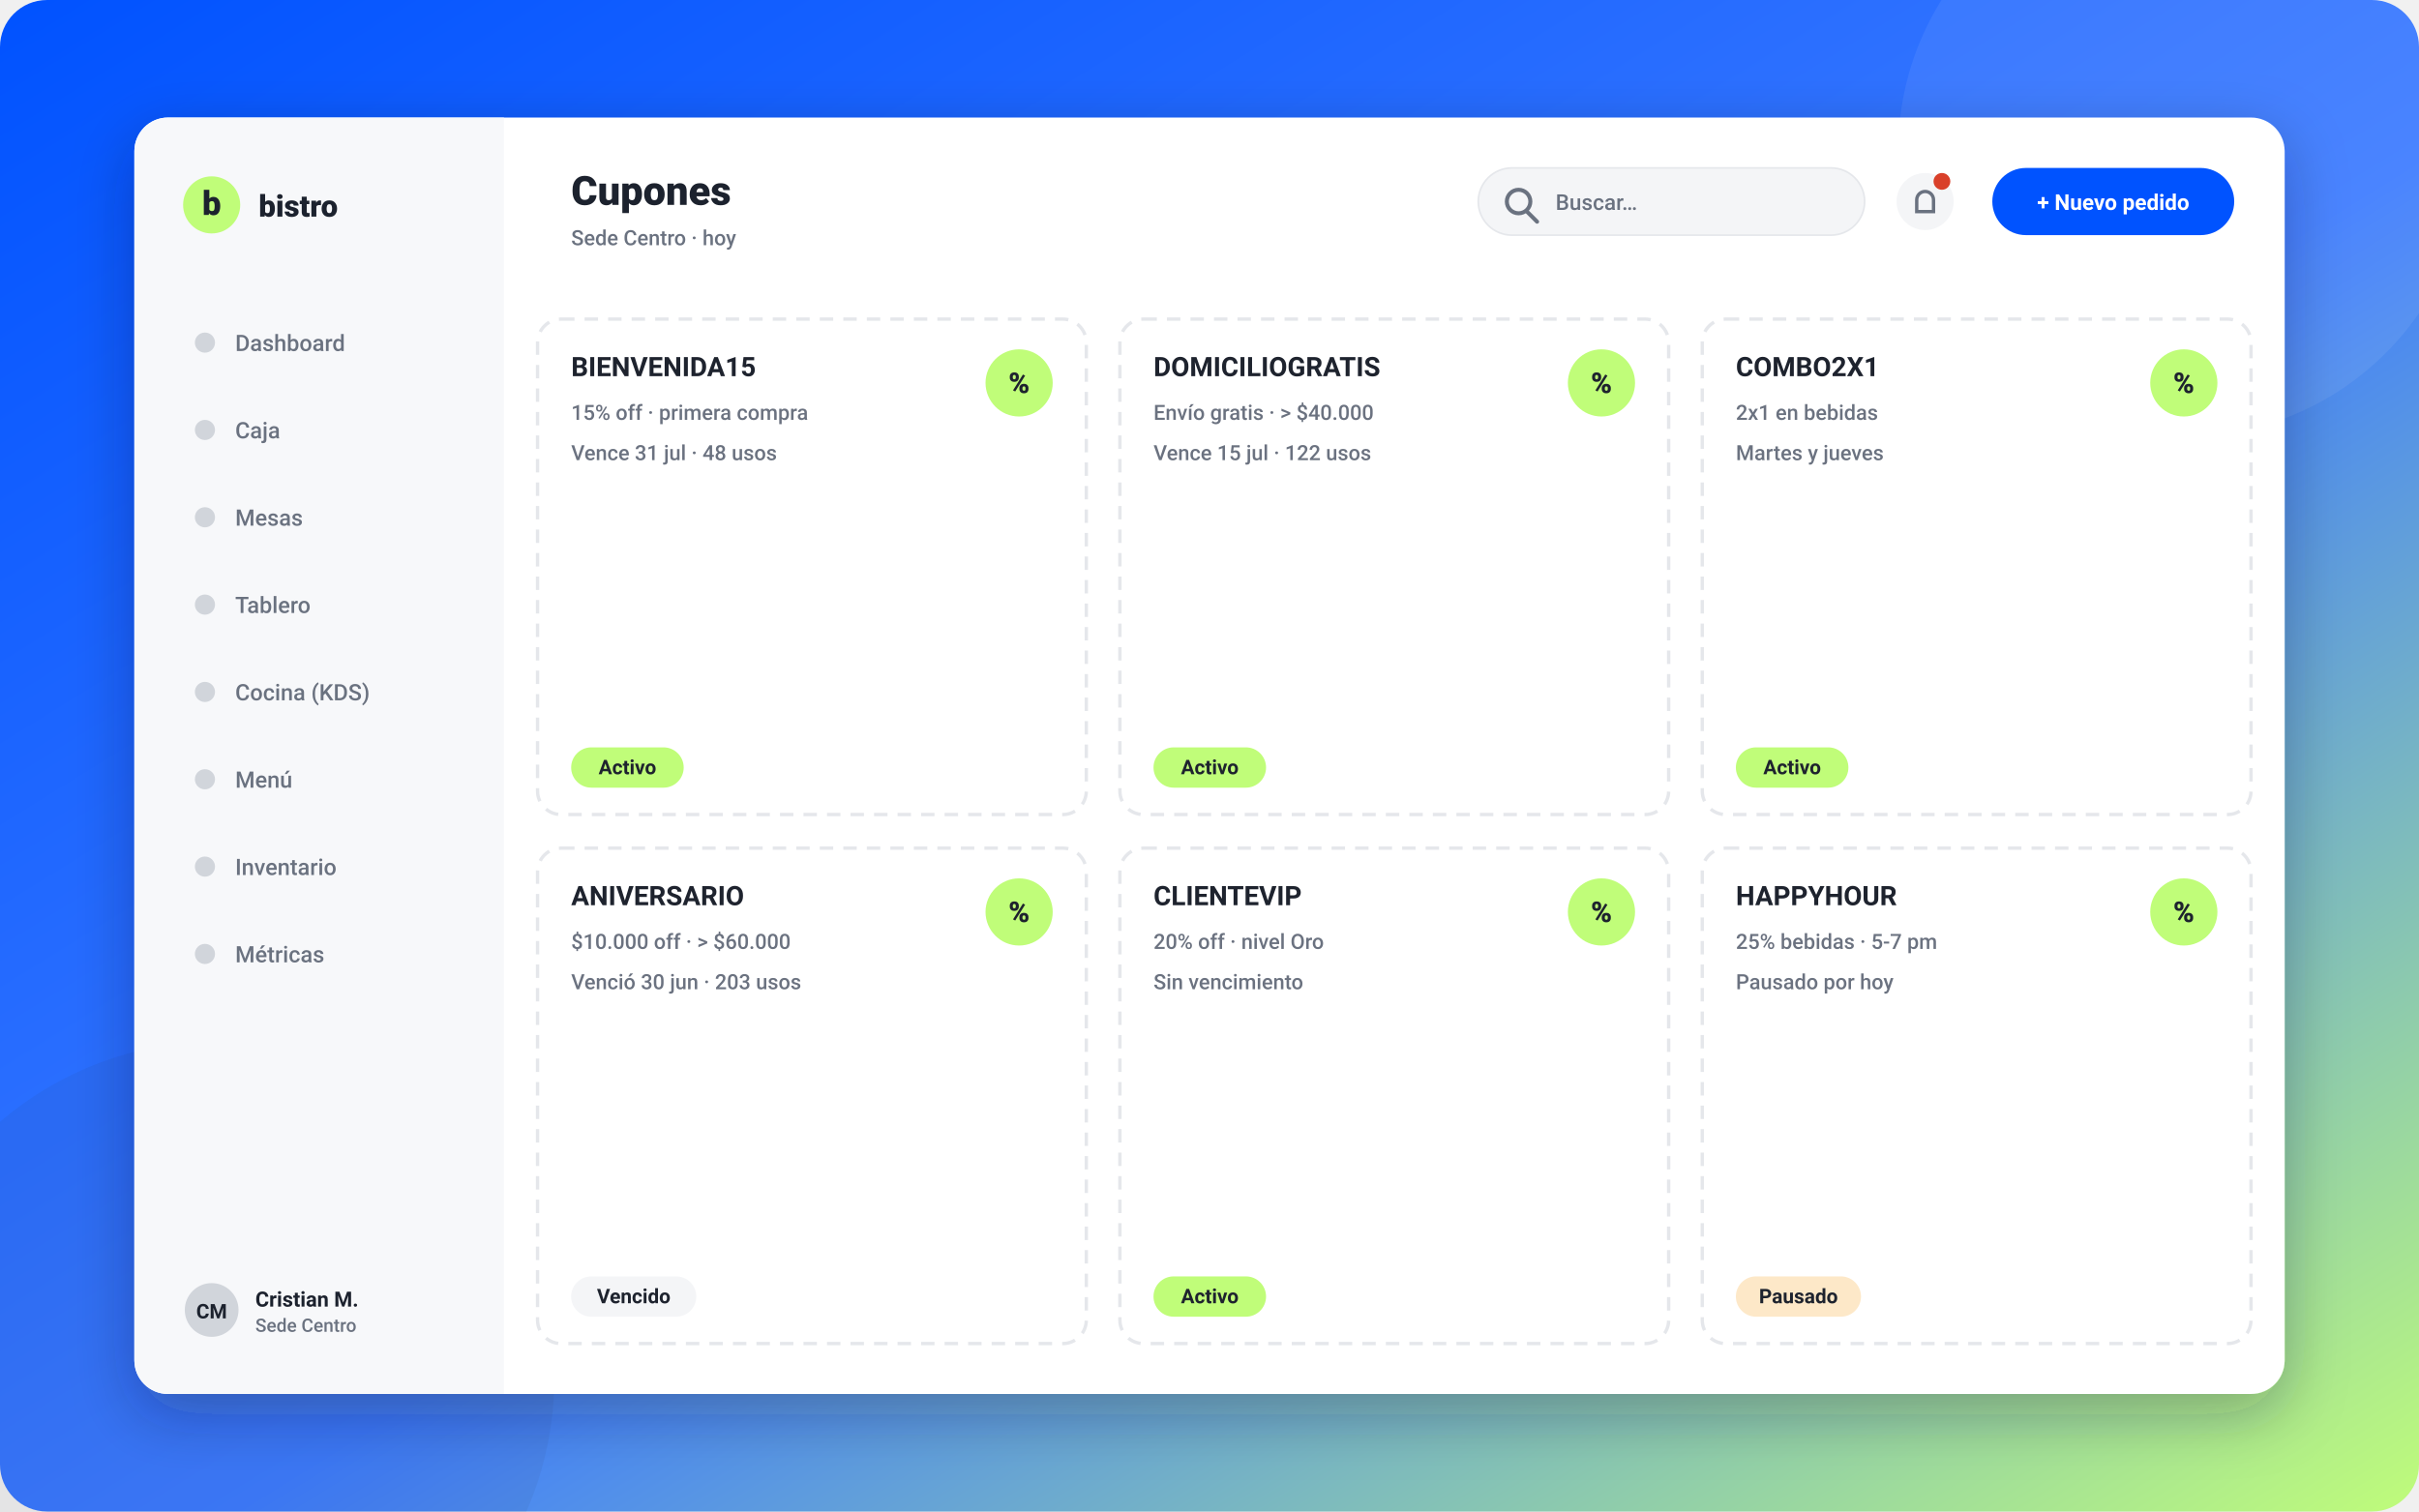
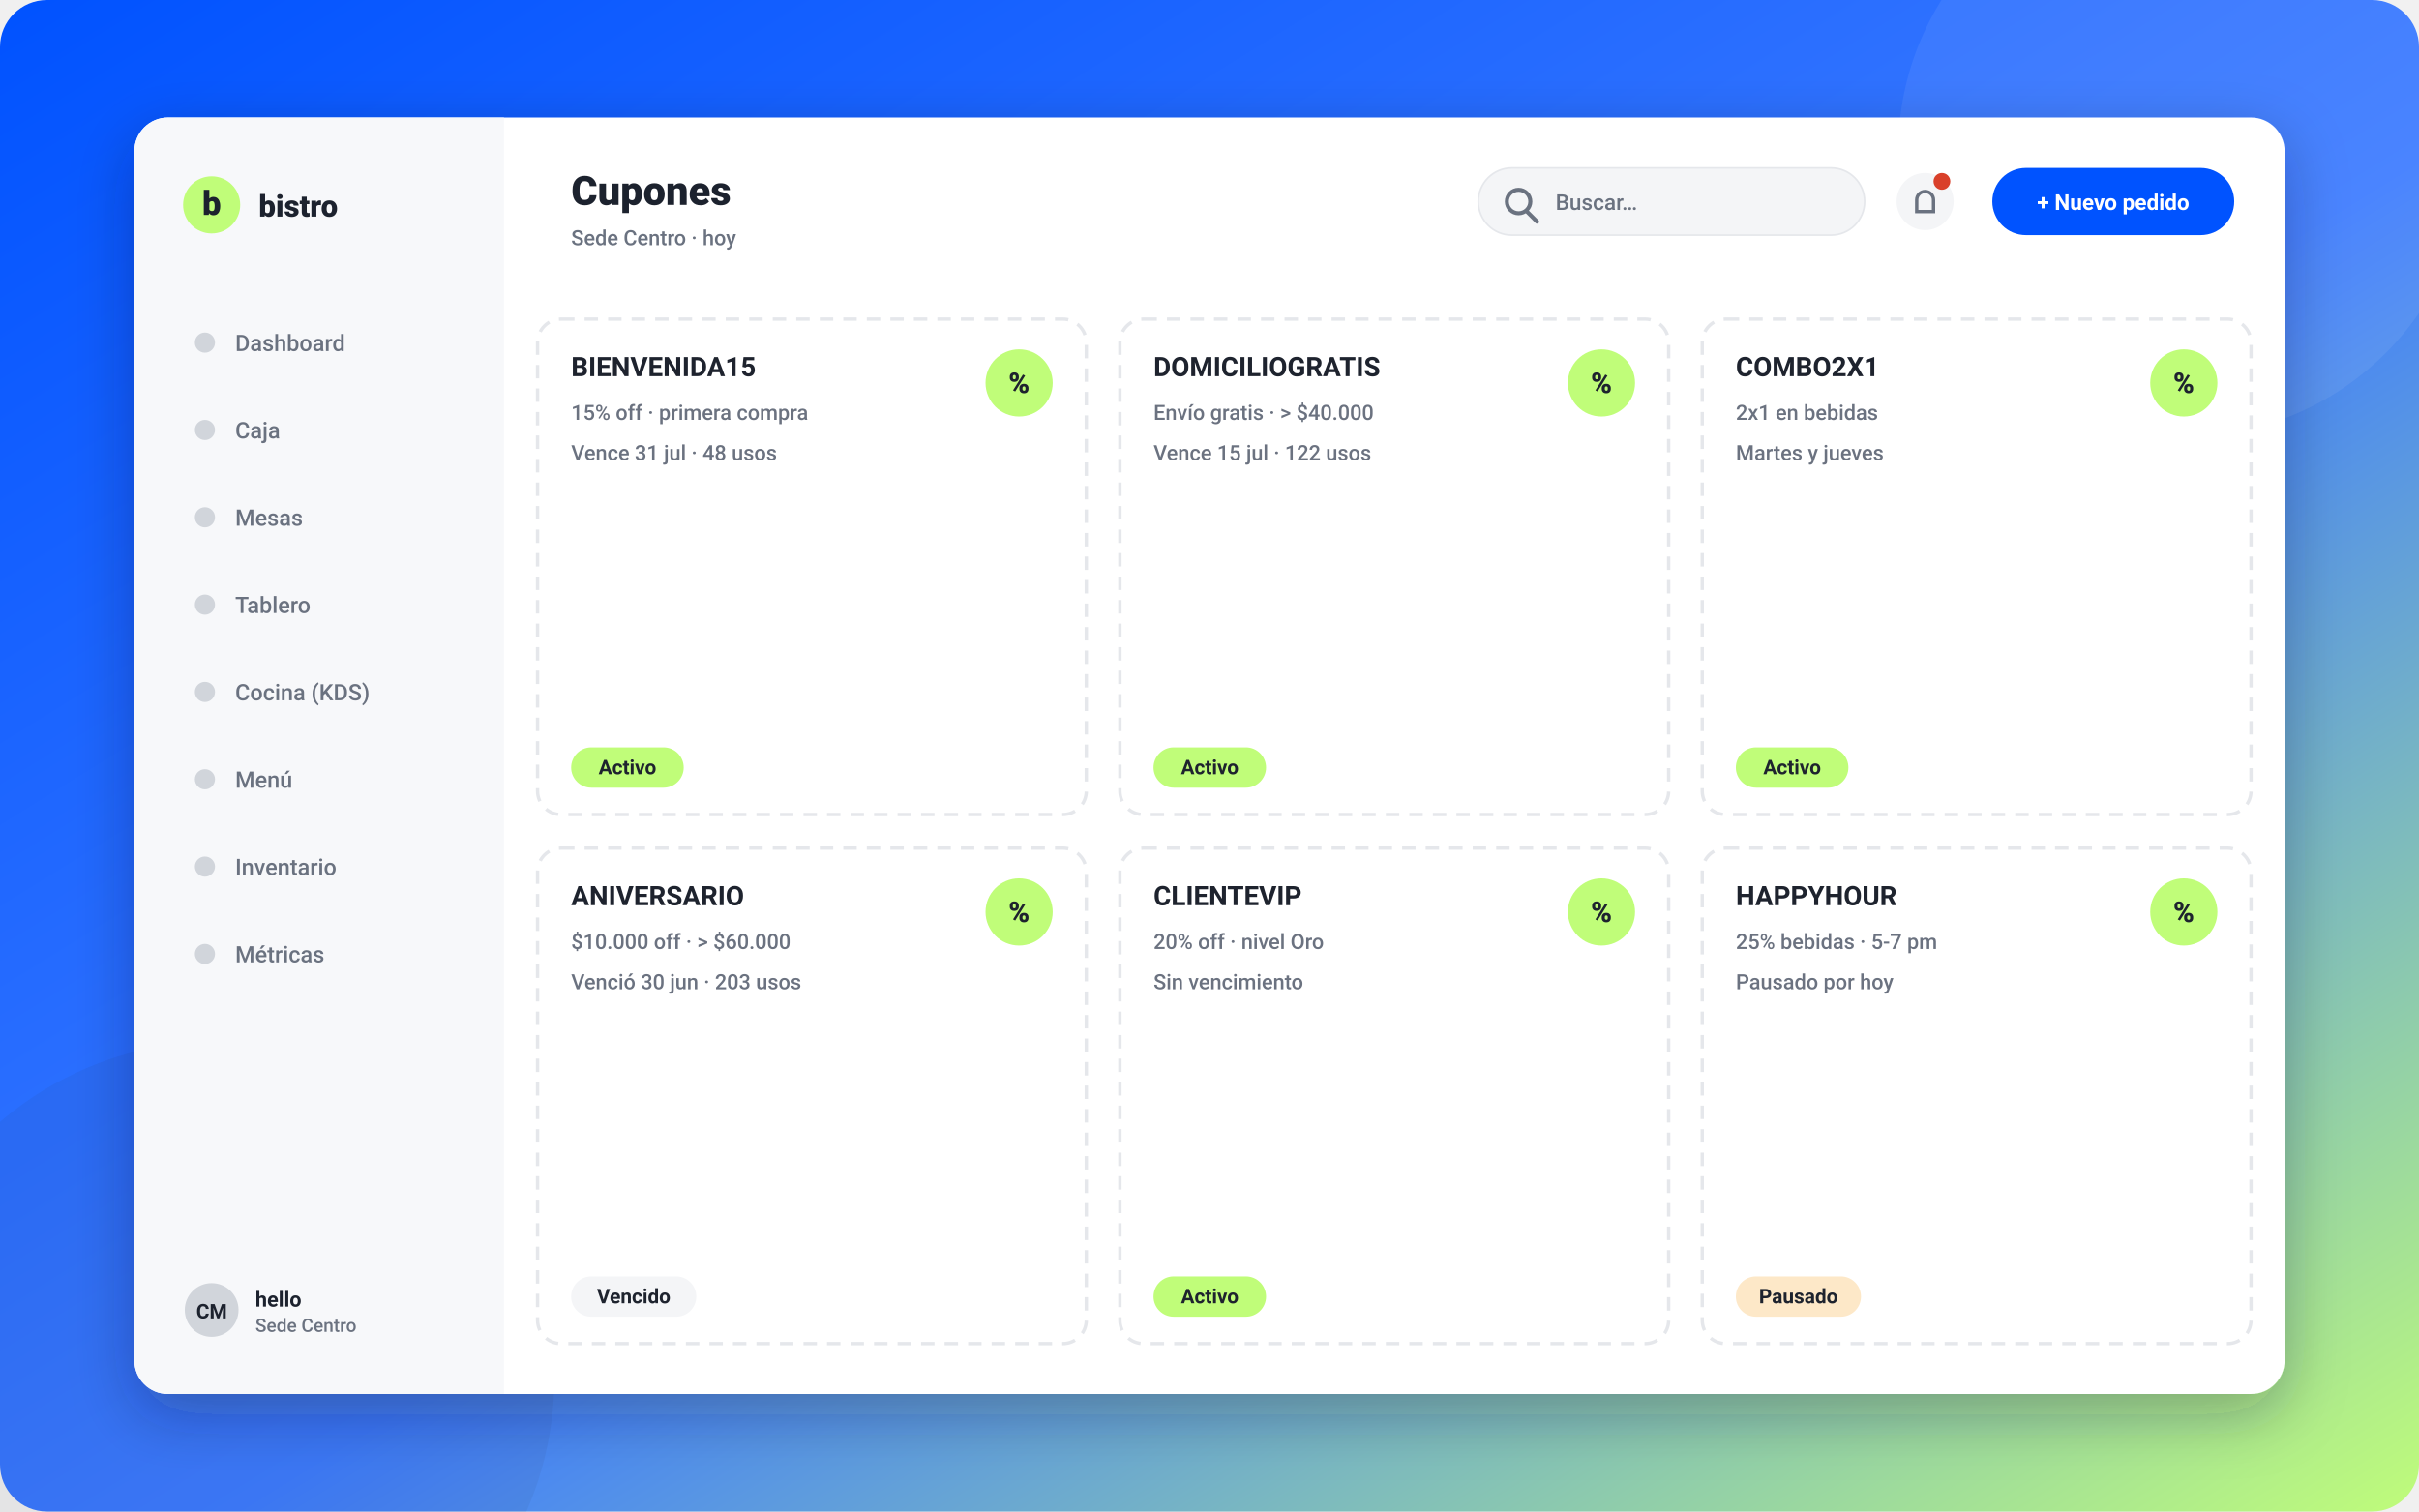
<svg xmlns="http://www.w3.org/2000/svg" width="1440" height="900" viewBox="0 0 1440 900" font-family="-apple-system,'Segoe UI',Roboto,sans-serif">
  <defs>
    <linearGradient id="bg" x1="0" y1="0" x2="1" y2="1">
      <stop offset="0" stop-color="#0052ff" />
      <stop offset="0.55" stop-color="#3d7bff" />
      <stop offset="1" stop-color="#c0fd79" />
    </linearGradient>
    <filter id="sh" x="-10%" y="-10%" width="120%" height="120%">
      <feDropShadow dx="0" dy="12" stdDeviation="18" flood-color="#1e232e" flood-opacity="0.3" />
    </filter>
  </defs>
  <rect width="1440" height="900" rx="28" fill="url(#bg)" />
  <circle cx="1300" cy="90" r="170" fill="#ffffff" opacity="0.07" />
  <circle cx="130" cy="820" r="200" fill="#1e232e" opacity="0.06" />
  <g filter="url(#sh)">
    <rect x="80" y="70" width="1280" height="760" rx="20" fill="#ffffff" />
    <path d="M80 90 a20 20 0 0 1 20-20 h200 v760 h-200 a20 20 0 0 1-20-20 z" fill="#f7f8fa" />
    <circle cx="126" cy="122" r="17" fill="#c0fd79" />
    <text x="126" y="128" font-size="20" font-weight="800" fill="#1e232e" text-anchor="middle">b</text>
    <text x="154" y="129" font-size="18" font-weight="800" fill="#1e232e" text-anchor="start">bistro</text>
    <circle cx="122" cy="204" r="6" fill="#d1d5db" />
    <text x="140" y="209" font-size="13.5" font-weight="500" fill="#6b7280" text-anchor="start">Dashboard</text>
    <circle cx="122" cy="256" r="6" fill="#d1d5db" />
    <text x="140" y="261" font-size="13.5" font-weight="500" fill="#6b7280" text-anchor="start">Caja</text>
    <circle cx="122" cy="308" r="6" fill="#d1d5db" />
    <text x="140" y="313" font-size="13.5" font-weight="500" fill="#6b7280" text-anchor="start">Mesas</text>
    <circle cx="122" cy="360" r="6" fill="#d1d5db" />
    <text x="140" y="365" font-size="13.5" font-weight="500" fill="#6b7280" text-anchor="start">Tablero</text>
    <circle cx="122" cy="412" r="6" fill="#d1d5db" />
    <text x="140" y="417" font-size="13.5" font-weight="500" fill="#6b7280" text-anchor="start">Cocina (KDS)</text>
    <circle cx="122" cy="464" r="6" fill="#d1d5db" />
    <text x="140" y="469" font-size="13.5" font-weight="500" fill="#6b7280" text-anchor="start">Menú</text>
    <circle cx="122" cy="516" r="6" fill="#d1d5db" />
    <text x="140" y="521" font-size="13.5" font-weight="500" fill="#6b7280" text-anchor="start">Inventario</text>
    <circle cx="122" cy="568" r="6" fill="#d1d5db" />
    <text x="140" y="573" font-size="13.5" font-weight="500" fill="#6b7280" text-anchor="start">Métricas</text>
    <circle cx="126" cy="780" r="16" fill="#d1d5db" />
    <text x="126" y="785" font-size="12" font-weight="700" fill="#1e232e" text-anchor="middle">CM</text>
-     <text x="152" y="778" font-size="12.5" font-weight="600" fill="#1e232e" text-anchor="start">Cristian M.</text>
+     <text x="152" y="778" font-size="12.5" font-weight="600" fill="#1e232e" text-anchor="start">hello</text>
    <text x="152" y="793" font-size="11" font-weight="500" fill="#6b7280" text-anchor="start">Sede Centro</text>
    <text x="340" y="122" font-size="24" font-weight="800" fill="#1e232e" text-anchor="start">Cupones</text>
    <text x="340" y="146" font-size="12.5" font-weight="500" fill="#6b7280" text-anchor="start">Sede Centro · hoy</text>
    <rect x="880" y="100" width="230" height="40" rx="20" fill="#f4f5f7" stroke="#e5e7eb" />
    <circle cx="904" cy="120" r="7" fill="none" stroke="#6b7280" stroke-width="2.4" />
    <line x1="909" y1="126" x2="915" y2="132" stroke="#6b7280" stroke-width="2.4" stroke-linecap="round" />
    <text x="926" y="125" font-size="13" font-weight="500" fill="#6b7280" text-anchor="start">Buscar…</text>
    <circle cx="1146" cy="120" r="17" fill="#f4f5f7" />
    <path d="M 1140 126 h12 M 1141 126 v-7 a5 5 0 0 1 10 0 v7" fill="none" stroke="#6b7280" stroke-width="2" />
    <circle cx="1156" cy="108" r="5" fill="#d9402a" />
    <rect x="1186" y="100" width="144" height="40" rx="20" fill="#0052ff" />
    <text x="1258" y="125" font-size="13" font-weight="700" fill="#ffffff" text-anchor="middle">+ Nuevo pedido</text>
  </g>
  <g>
    <rect x="320" y="190" width="326.667" height="295" rx="14" fill="#ffffff" stroke="#e5e7eb" stroke-dasharray="8 6" stroke-width="2" />
    <text x="340" y="224" font-size="16" font-weight="700" fill="#1e232e" text-anchor="start">BIENVENIDA15</text>
    <text x="340" y="250" font-size="12.5" font-weight="500" fill="#6b7280" text-anchor="start">15% off · primera compra</text>
    <text x="340" y="274" font-size="12.5" font-weight="500" fill="#6b7280" text-anchor="start">Vence 31 jul · 48 usos</text>
    <rect x="340" y="445" width="67" height="24" rx="12" fill="#c0fd79" />
    <text x="373.5" y="461" font-size="12" font-weight="700" fill="#1e232e" text-anchor="middle">Activo</text>
    <circle cx="606.667" cy="228" r="20" fill="#c0fd79" />
    <text x="606.667" y="234" font-size="17" font-weight="800" fill="#1e232e" text-anchor="middle">%</text>
    <rect x="666.667" y="190" width="326.667" height="295" rx="14" fill="#ffffff" stroke="#e5e7eb" stroke-dasharray="8 6" stroke-width="2" />
    <text x="686.667" y="224" font-size="16" font-weight="700" fill="#1e232e" text-anchor="start">DOMICILIOGRATIS</text>
    <text x="686.667" y="250" font-size="12.5" font-weight="500" fill="#6b7280" text-anchor="start">Envío gratis · &gt; $40.000</text>
    <text x="686.667" y="274" font-size="12.5" font-weight="500" fill="#6b7280" text-anchor="start">Vence 15 jul · 122 usos</text>
    <rect x="686.667" y="445" width="67" height="24" rx="12" fill="#c0fd79" />
    <text x="720.167" y="461" font-size="12" font-weight="700" fill="#1e232e" text-anchor="middle">Activo</text>
    <circle cx="953.333" cy="228" r="20" fill="#c0fd79" />
    <text x="953.333" y="234" font-size="17" font-weight="800" fill="#1e232e" text-anchor="middle">%</text>
    <rect x="1013.333" y="190" width="326.667" height="295" rx="14" fill="#ffffff" stroke="#e5e7eb" stroke-dasharray="8 6" stroke-width="2" />
    <text x="1033.333" y="224" font-size="16" font-weight="700" fill="#1e232e" text-anchor="start">COMBO2X1</text>
    <text x="1033.333" y="250" font-size="12.5" font-weight="500" fill="#6b7280" text-anchor="start">2x1 en bebidas</text>
    <text x="1033.333" y="274" font-size="12.5" font-weight="500" fill="#6b7280" text-anchor="start">Martes y jueves</text>
    <rect x="1033.333" y="445" width="67" height="24" rx="12" fill="#c0fd79" />
    <text x="1066.833" y="461" font-size="12" font-weight="700" fill="#1e232e" text-anchor="middle">Activo</text>
    <circle cx="1300" cy="228" r="20" fill="#c0fd79" />
    <text x="1300" y="234" font-size="17" font-weight="800" fill="#1e232e" text-anchor="middle">%</text>
    <rect x="320" y="505" width="326.667" height="295" rx="14" fill="#ffffff" stroke="#e5e7eb" stroke-dasharray="8 6" stroke-width="2" />
    <text x="340" y="539" font-size="16" font-weight="700" fill="#1e232e" text-anchor="start">ANIVERSARIO</text>
    <text x="340" y="565" font-size="12.5" font-weight="500" fill="#6b7280" text-anchor="start">$10.000 off · &gt; $60.000</text>
    <text x="340" y="589" font-size="12.5" font-weight="500" fill="#6b7280" text-anchor="start">Venció 30 jun · 203 usos</text>
    <rect x="340" y="760" width="74.5" height="24" rx="12" fill="#f4f5f7" />
    <text x="377.25" y="776" font-size="12" font-weight="700" fill="#1e232e" text-anchor="middle">Vencido</text>
    <circle cx="606.667" cy="543" r="20" fill="#c0fd79" />
    <text x="606.667" y="549" font-size="17" font-weight="800" fill="#1e232e" text-anchor="middle">%</text>
    <rect x="666.667" y="505" width="326.667" height="295" rx="14" fill="#ffffff" stroke="#e5e7eb" stroke-dasharray="8 6" stroke-width="2" />
    <text x="686.667" y="539" font-size="16" font-weight="700" fill="#1e232e" text-anchor="start">CLIENTEVIP</text>
    <text x="686.667" y="565" font-size="12.5" font-weight="500" fill="#6b7280" text-anchor="start">20% off · nivel Oro</text>
    <text x="686.667" y="589" font-size="12.5" font-weight="500" fill="#6b7280" text-anchor="start">Sin vencimiento</text>
    <rect x="686.667" y="760" width="67" height="24" rx="12" fill="#c0fd79" />
    <text x="720.167" y="776" font-size="12" font-weight="700" fill="#1e232e" text-anchor="middle">Activo</text>
    <circle cx="953.333" cy="543" r="20" fill="#c0fd79" />
    <text x="953.333" y="549" font-size="17" font-weight="800" fill="#1e232e" text-anchor="middle">%</text>
    <rect x="1013.333" y="505" width="326.667" height="295" rx="14" fill="#ffffff" stroke="#e5e7eb" stroke-dasharray="8 6" stroke-width="2" />
    <text x="1033.333" y="539" font-size="16" font-weight="700" fill="#1e232e" text-anchor="start">HAPPYHOUR</text>
    <text x="1033.333" y="565" font-size="12.5" font-weight="500" fill="#6b7280" text-anchor="start">25% bebidas · 5-7 pm</text>
    <text x="1033.333" y="589" font-size="12.5" font-weight="500" fill="#6b7280" text-anchor="start">Pausado por hoy</text>
    <rect x="1033.333" y="760" width="74.5" height="24" rx="12" fill="#fde8c8" />
    <text x="1070.583" y="776" font-size="12" font-weight="700" fill="#1e232e" text-anchor="middle">Pausado</text>
    <circle cx="1300" cy="543" r="20" fill="#c0fd79" />
    <text x="1300" y="549" font-size="17" font-weight="800" fill="#1e232e" text-anchor="middle">%</text>
  </g>
</svg>
